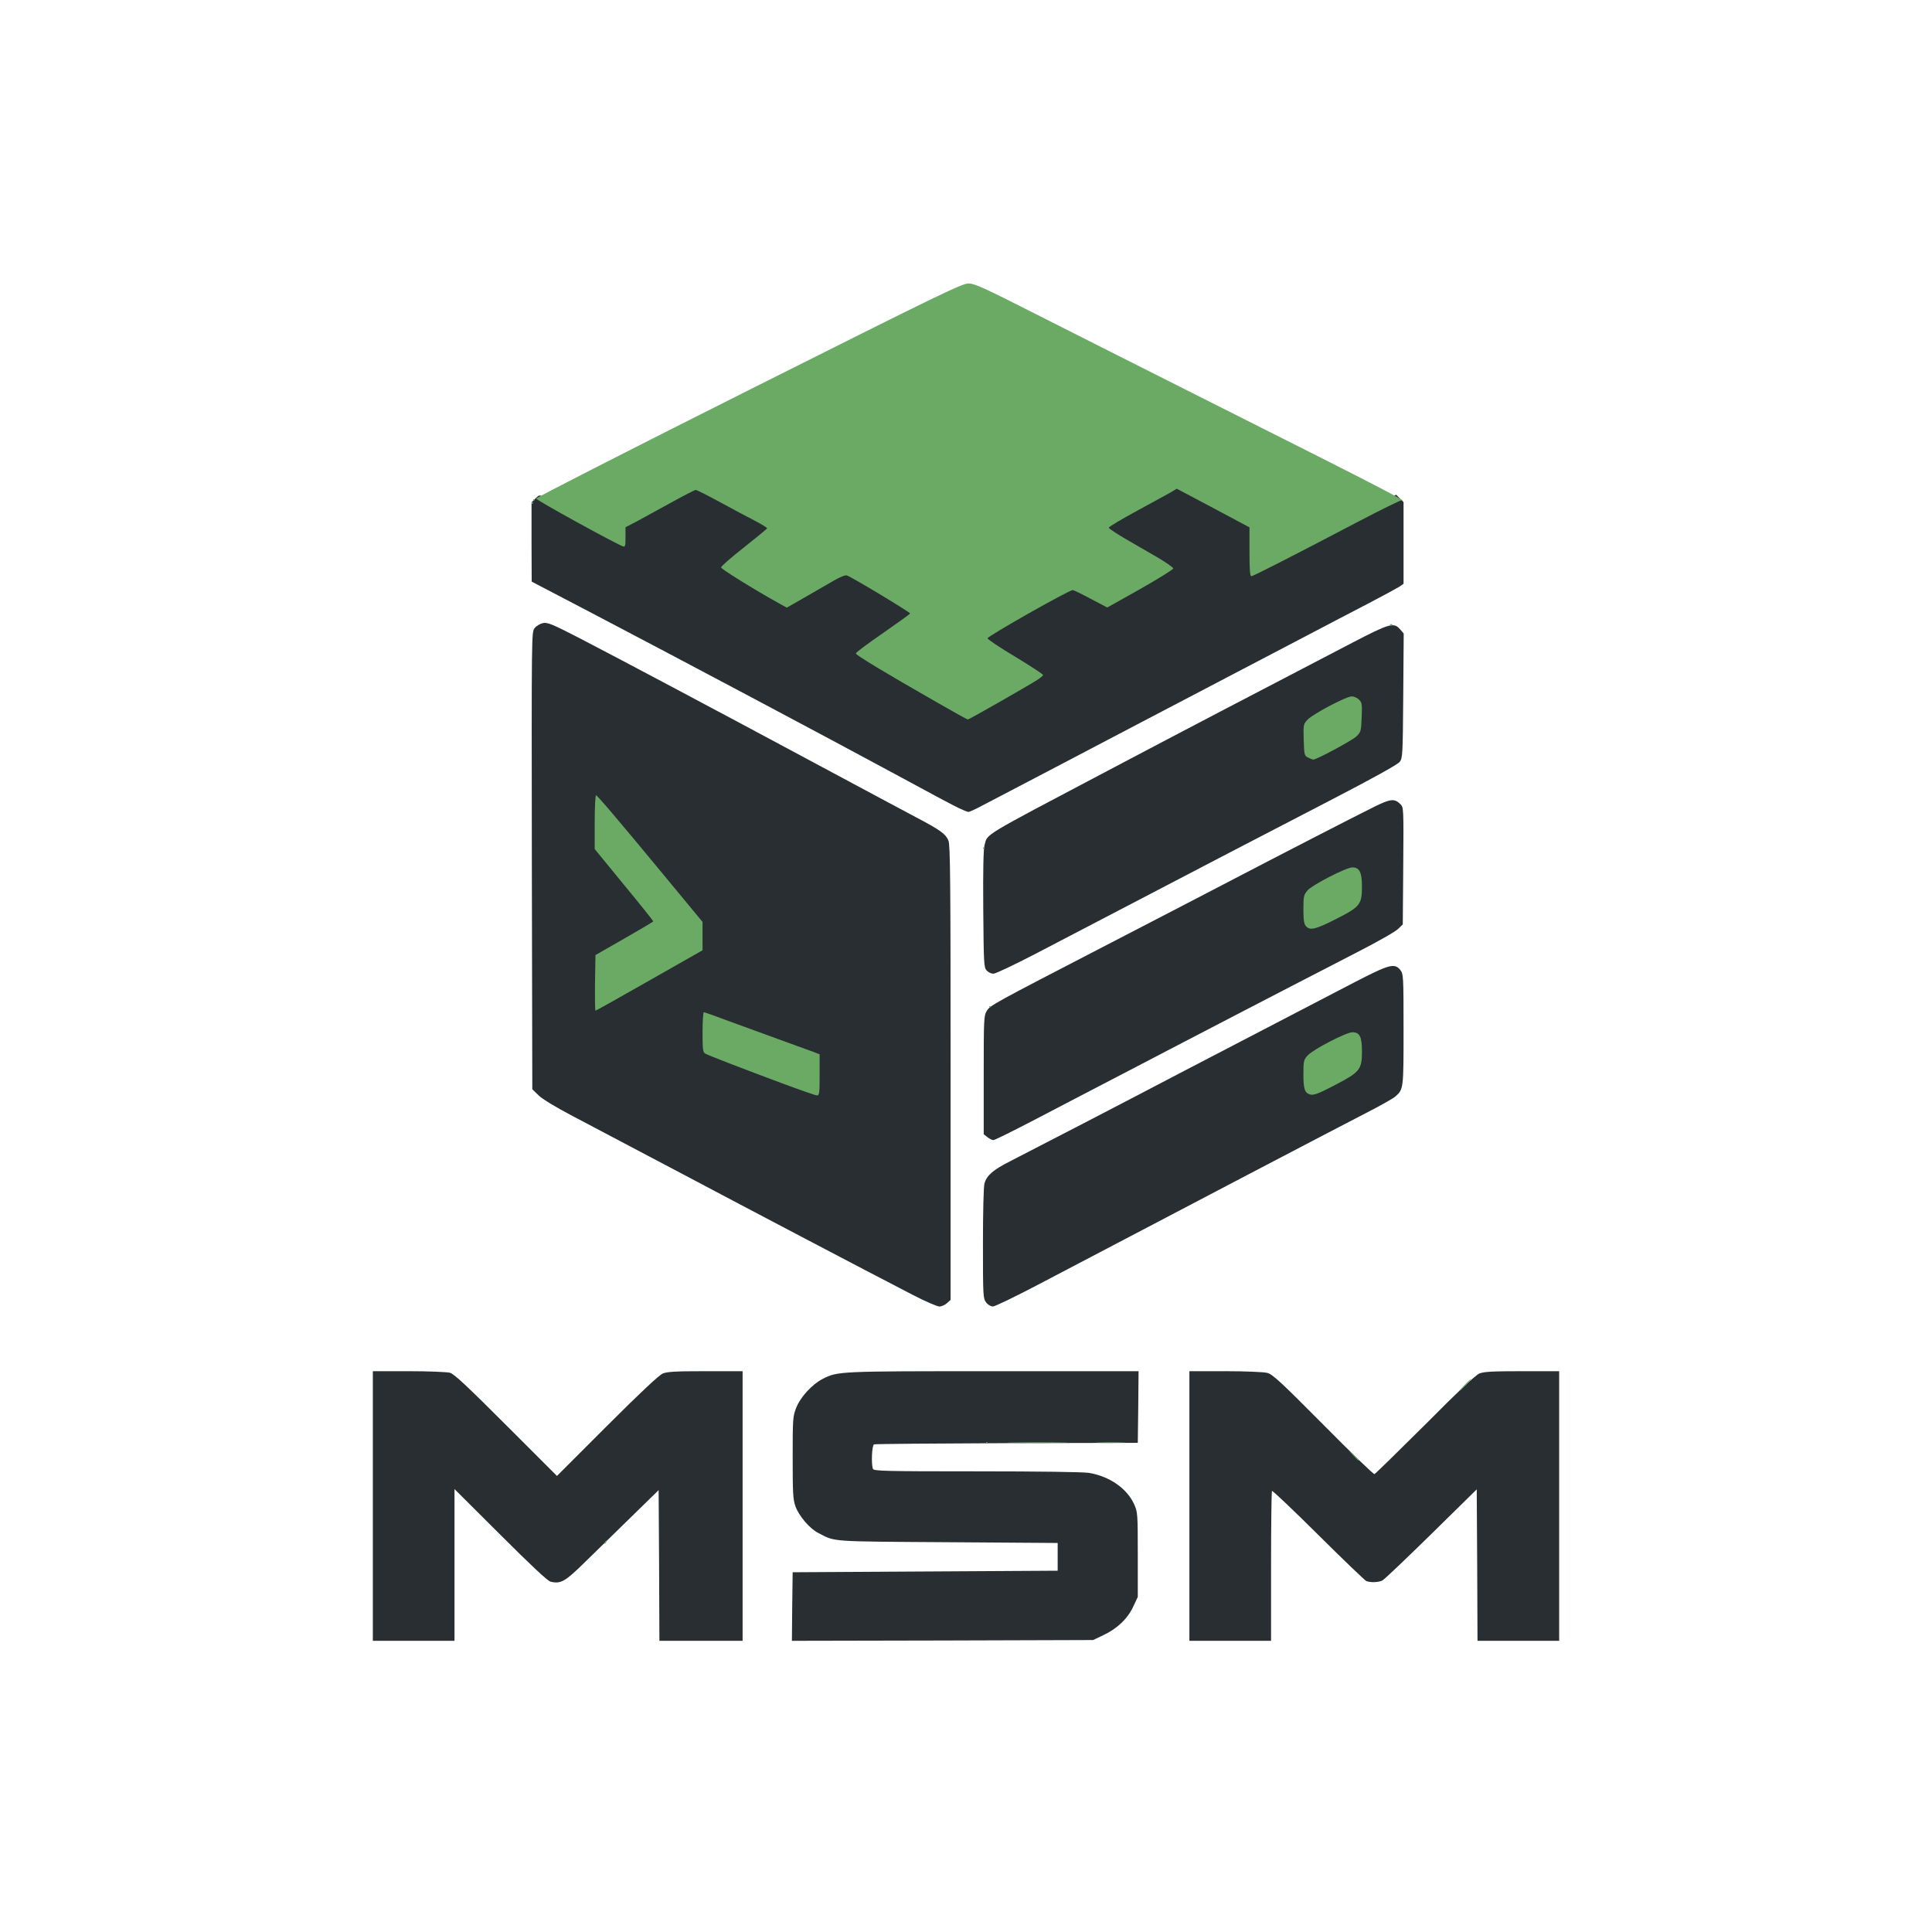
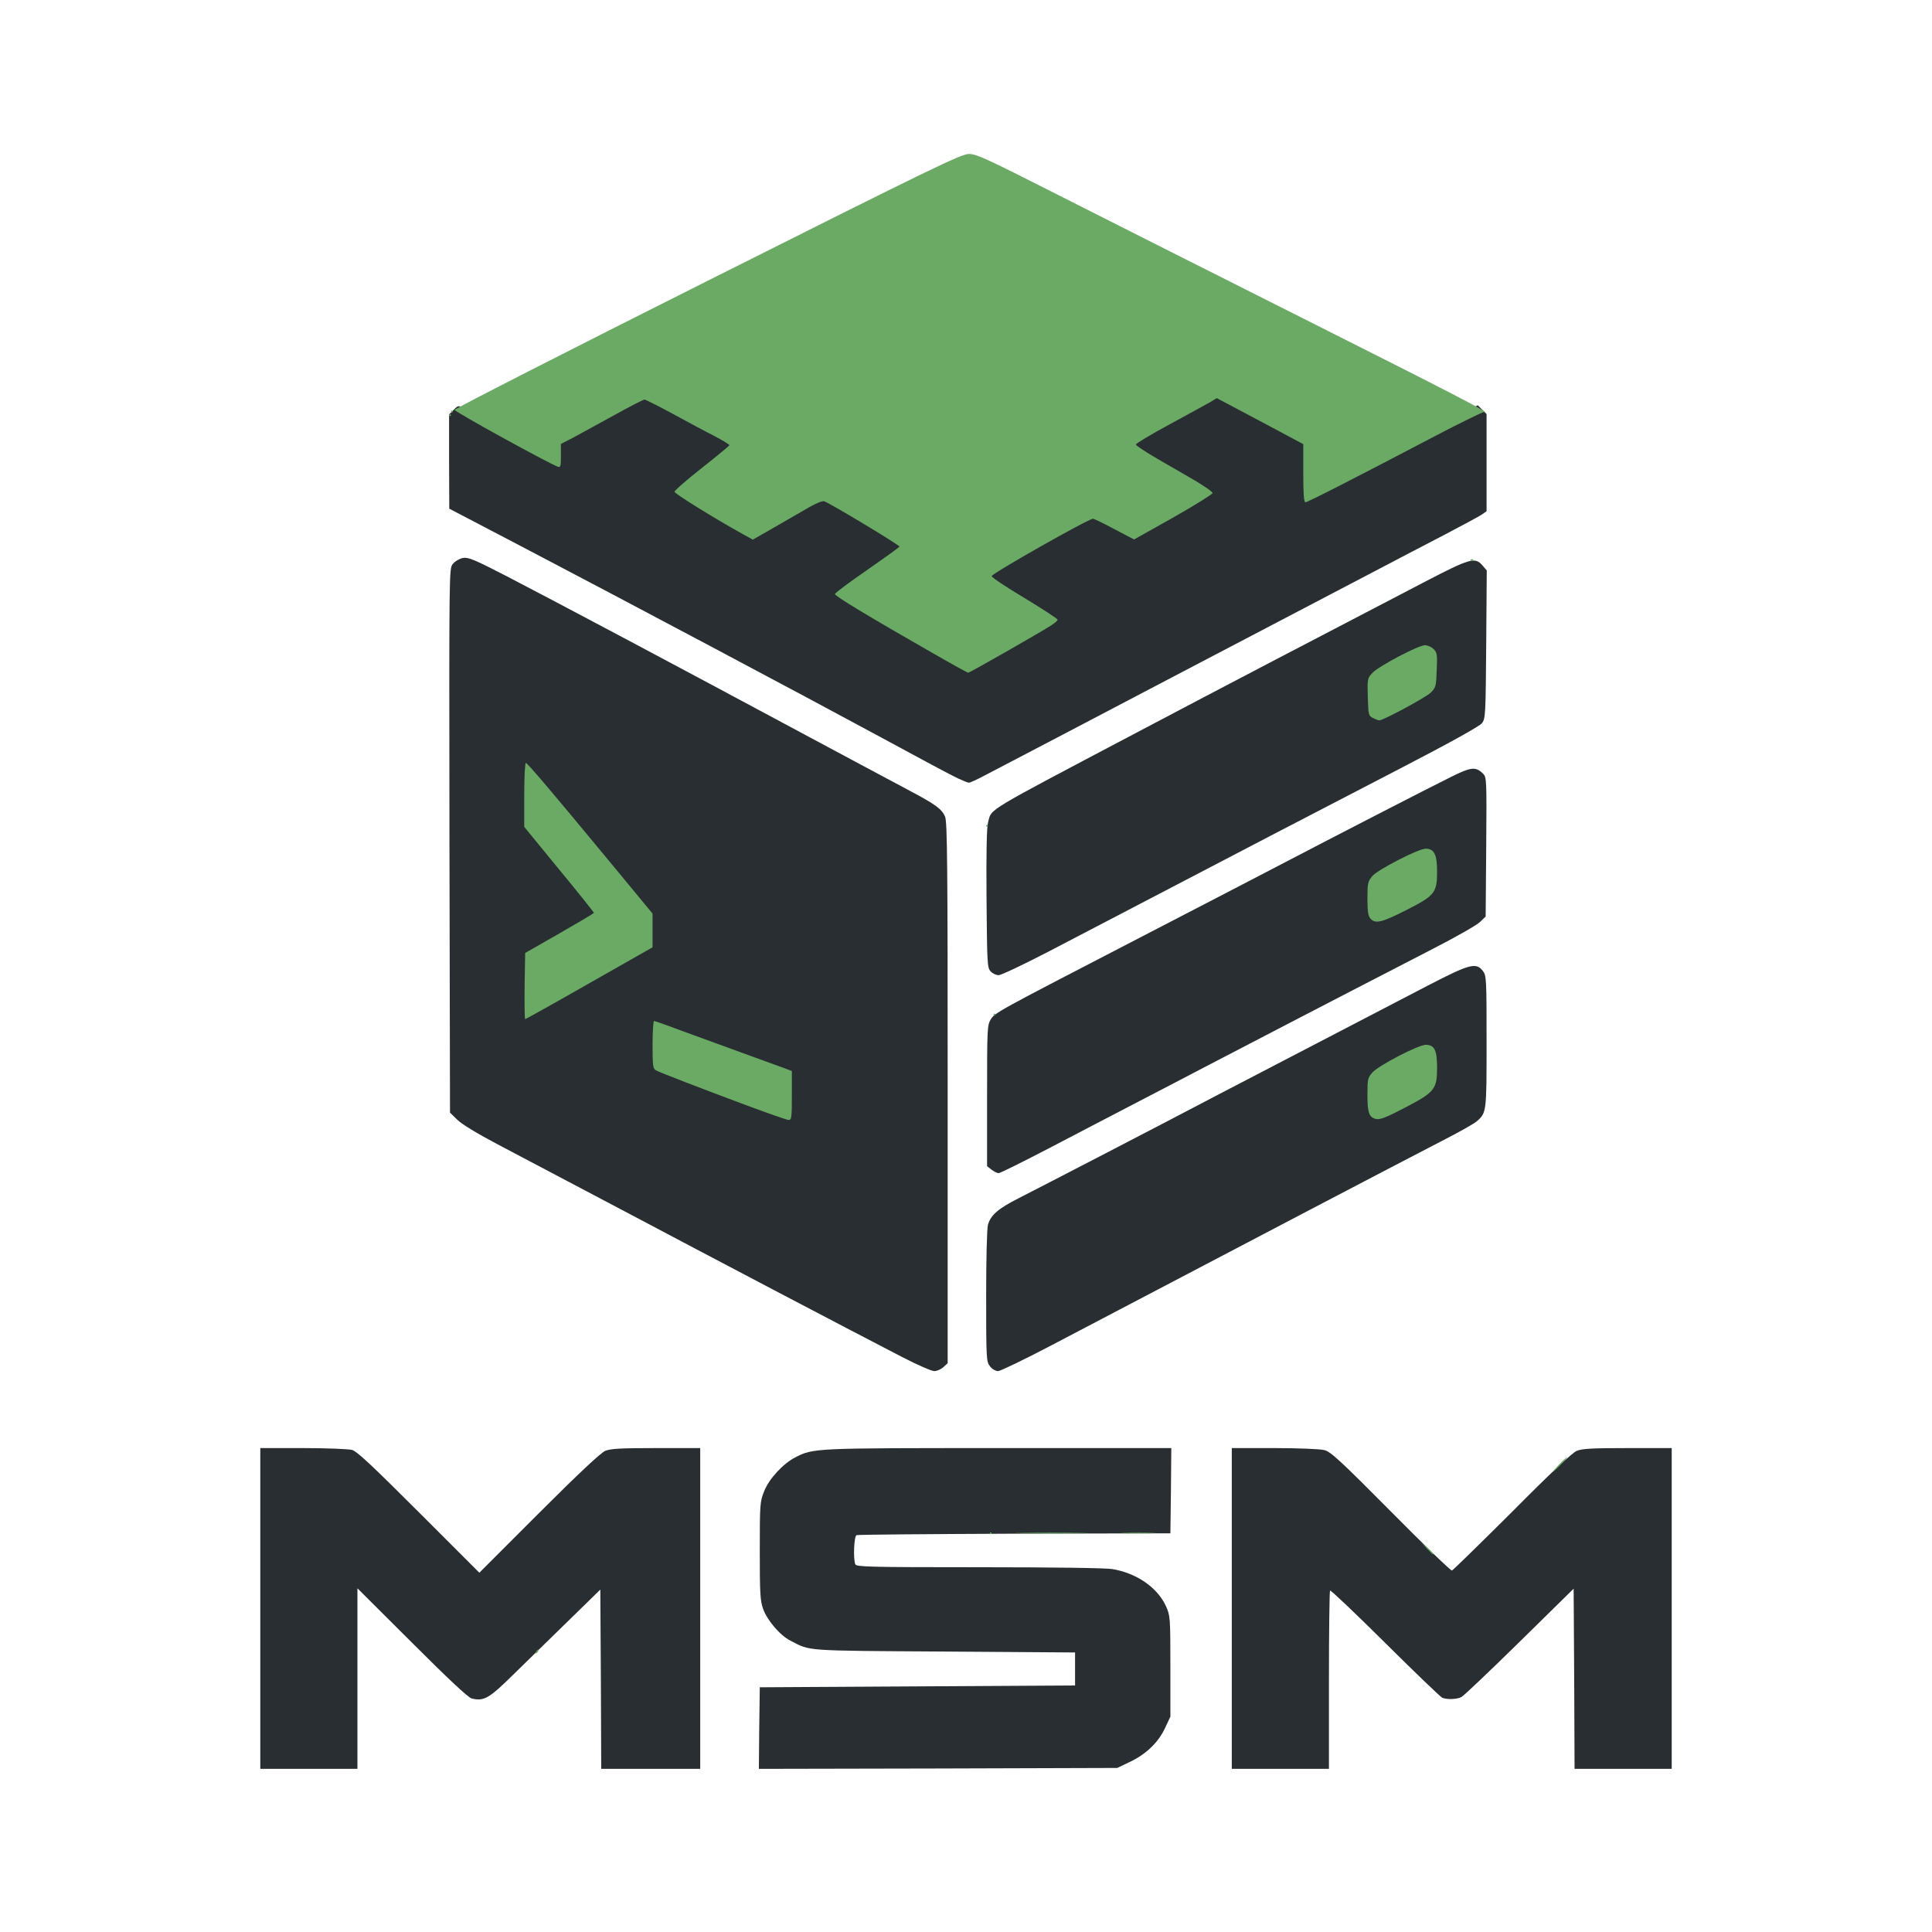
- <svg xmlns="http://www.w3.org/2000/svg" class="img-fluid" id="outputsvg" width="1254" height="1254" viewBox="0 0 12540 12540">
+ <svg xmlns="http://www.w3.org/2000/svg" class="img-fluid" id="outputsvg" width="1254" height="1254" viewBox="1000 1000 10540 10540">
  <g id="l2kCwaQI5RO1kZciVp7YUP4" fill="rgb(40,46,49)" style="transform: none;">
    <g style="transform: none;">
      <path id="pL44btG2j" d="M2420 9775 l0 -875 233 0 c127 0 248 5 267 10 27 7 111 86 365 340 l330 330 325 -325 c218 -218 337 -329 362 -340 30 -12 84 -15 278 -15 l240 0 0 875 0 875 -270 0 -270 0 -2 -489 -3 -489 -175 171 c-96 94 -232 226 -301 294 -132 130 -159 145 -226 129 -19 -5 -128 -107 -325 -304 l-298 -297 0 493 0 492 -265 0 -265 0 0 -875z" />
      <path id="p1BEDKDqWm" d="M5142 10428 l3 -223 860 -5 860 -5 0 -90 0 -90 -715 -5 c-772 -5 -727 -2 -837 -59 -57 -28 -128 -112 -150 -174 -16 -45 -18 -86 -18 -317 0 -256 1 -267 24 -325 27 -68 103 -150 169 -184 100 -51 98 -51 1110 -51 l942 0 -2 233 -3 232 -850 2 c-467 2 -856 5 -862 8 -14 5 -19 129 -7 159 6 14 74 16 673 16 404 0 691 4 729 10 133 22 247 101 293 203 23 51 24 60 24 327 l0 275 -29 62 c-36 78 -104 144 -194 186 l-67 32 -978 3 -977 2 2 -222z" />
      <path id="pRYTsz8Ol" d="M7720 9775 l0 -875 233 0 c128 0 250 5 272 11 34 8 88 58 363 335 177 179 327 324 333 322 6 -2 153 -146 328 -320 211 -213 328 -322 353 -333 30 -12 84 -15 278 -15 l240 0 0 875 0 875 -265 0 -265 0 -2 -492 -3 -491 -295 290 c-162 159 -305 295 -317 301 -24 13 -78 15 -105 4 -9 -4 -149 -138 -311 -299 -162 -161 -297 -289 -301 -286 -3 4 -6 224 -6 490 l0 483 -265 0 -265 0 0 -875z" />
      <path id="pwTAk6SLo" d="M5923 8404 c-321 -166 -1033 -540 -1518 -797 -280 -148 -591 -312 -690 -364 -110 -58 -196 -110 -220 -134 l-40 -39 -3 -1484 c-2 -1483 -2 -1483 18 -1509 12 -15 36 -29 55 -33 30 -5 60 7 242 101 270 140 882 465 1553 825 294 158 585 313 645 345 138 73 174 99 191 141 12 28 14 270 14 1507 l0 1474 -23 21 c-13 12 -35 22 -50 22 -15 0 -93 -34 -174 -76z m-633 -1433 l0 -98 -42 -16 c-24 -9 -119 -43 -213 -77 -93 -34 -230 -84 -303 -111 -73 -27 -135 -49 -137 -49 -3 0 -4 42 -3 93 l3 92 85 34 c79 31 602 230 608 231 1 0 2 -44 2 -99z m-1072 -656 l312 -177 0 -62 0 -62 -252 -305 c-139 -168 -282 -340 -318 -382 l-65 -78 -3 116 -3 115 191 232 c167 205 190 237 190 268 0 35 -1 35 -188 142 l-187 107 -3 136 c-1 75 1 135 5 132 4 -2 149 -84 321 -182z" />
      <path id="pd38p4oeY" d="M6401 8454 c-20 -26 -21 -38 -21 -383 0 -203 4 -371 10 -390 15 -52 55 -87 165 -143 124 -63 792 -409 1100 -571 340 -177 901 -469 1136 -591 228 -118 261 -126 298 -80 20 26 21 38 21 386 0 384 0 388 -52 434 -12 12 -99 61 -193 109 -273 141 -1042 544 -2134 1117 -145 76 -274 138 -286 138 -13 0 -33 -11 -44 -26z m2245 -1446 c139 -74 164 -101 164 -182 0 -31 -6 -61 -16 -74 l-16 -23 -116 61 c-151 78 -172 101 -172 181 0 58 12 99 29 99 4 0 61 -28 127 -62z" />
      <path id="pYooVd7cW" d="M6409 7381 l-24 -19 0 -384 c0 -362 1 -385 19 -415 23 -38 25 -39 786 -433 300 -155 660 -342 800 -415 306 -160 786 -407 927 -477 109 -54 134 -57 174 -17 19 19 20 30 17 399 l-3 380 -30 29 c-16 17 -136 85 -265 151 -129 67 -323 167 -430 222 -186 96 -524 272 -805 418 -71 37 -231 121 -355 185 -124 64 -345 180 -491 256 -146 76 -272 139 -281 139 -9 0 -26 -9 -39 -19z m2249 -1454 c83 -43 118 -66 132 -90 33 -53 23 -167 -14 -167 -7 0 -62 24 -123 54 -140 69 -163 94 -163 180 0 64 12 89 40 84 8 -2 66 -29 128 -61z" />
      <path id="pMK2ztceh" d="M6404 6299 c-18 -20 -19 -44 -22 -398 -2 -262 1 -389 9 -418 20 -73 -25 -46 794 -478 487 -257 954 -501 1590 -832 244 -127 272 -135 312 -89 l24 28 -3 403 c-3 386 -4 405 -23 430 -13 17 -169 104 -455 252 -377 195 -762 395 -1911 995 -135 70 -257 128 -271 128 -14 0 -33 -9 -44 -21z m2248 -1474 c133 -69 150 -88 156 -164 4 -62 -9 -101 -34 -101 -27 0 -228 110 -256 141 -25 26 -28 37 -28 97 0 71 12 96 41 87 9 -3 64 -30 121 -60z" />
      <path id="pOfUdJQyW" d="M6225 5246 c-27 -12 -216 -113 -420 -224 -425 -230 -1389 -742 -1962 -1042 l-392 -205 -1 -257 0 -257 25 -25 c25 -25 25 -25 58 -7 83 47 485 261 491 261 3 0 6 -22 6 -49 l0 -49 68 -35 c37 -20 136 -74 221 -121 200 -111 192 -111 382 -8 79 43 181 98 227 121 80 42 82 44 81 80 0 34 -7 41 -134 141 -105 82 -132 107 -122 117 18 17 340 206 352 206 6 0 48 -22 95 -50 225 -131 250 -143 287 -143 31 0 79 24 245 123 l208 122 0 35 c0 35 -4 39 -160 145 -88 61 -160 112 -160 115 0 5 157 97 488 288 105 60 171 92 183 89 24 -6 409 -229 409 -236 -1 -4 -72 -49 -160 -101 l-159 -95 -1 -42 0 -41 178 -100 c340 -191 362 -202 405 -202 29 0 66 14 131 49 l91 48 170 -96 c94 -53 176 -100 184 -105 9 -6 -9 -20 -61 -51 -40 -23 -127 -74 -193 -112 l-120 -70 0 -39 0 -39 186 -100 c102 -55 202 -110 223 -122 20 -13 49 -23 63 -23 15 0 134 57 265 126 l238 127 0 149 0 149 238 -122 c130 -68 338 -176 461 -240 l223 -118 24 24 24 24 0 265 0 265 -27 19 c-16 10 -104 58 -198 107 -93 48 -303 158 -465 243 -162 85 -392 205 -510 267 -118 62 -348 182 -510 267 -337 177 -919 482 -1029 539 -41 22 -79 39 -85 39 -6 0 -33 -11 -61 -24z" />
    </g>
  </g>
  <g id="l6QhpHab1mb17U4VYvKqEhv" fill="rgb(107,170,101)" style="transform: none;">
    <g style="transform: none;">
      <path id="p17bd5MkT2" d="M3925 10010 c3 -5 8 -10 11 -10 3 0 2 5 -1 10 -3 6 -8 10 -11 10 -3 0 -2 -4 1 -10z" />
      <path id="pQhyfKIkL" d="M8784 9448 l-29 -33 33 29 c30 28 37 36 29 36 -2 0 -16 -15 -33 -32z" />
      <path id="pCfx7frHo" d="M6400 9365 c0 -3 2 -5 5 -5 3 0 5 2 5 5 0 3 -2 5 -5 5 -3 0 -5 -2 -5 -5z" />
      <path id="pLiKmunmO" d="M6578 9363 c90 -2 234 -2 320 0 86 1 13 3 -163 3 -176 0 -247 -2 -157 -3z" />
      <path id="pcsgIGocQ" d="M7133 9363 c42 -2 112 -2 155 0 42 1 7 3 -78 3 -85 0 -120 -2 -77 -3z" />
      <path id="pfyxUdkPy" d="M9505 8990 c21 -22 41 -40 44 -40 3 0 -13 18 -34 40 -21 22 -41 40 -44 40 -3 0 13 -18 34 -40z" />
      <path id="p129VGhbBr" d="M5075 7031 c-247 -92 -473 -179 -497 -192 -16 -9 -18 -26 -18 -139 0 -72 4 -130 8 -130 5 0 76 25 158 56 82 30 230 84 329 120 99 36 199 72 223 81 l42 16 0 133 c0 121 -2 134 -17 134 -10 0 -112 -36 -228 -79z" />
      <path id="pNPZQ0eQp" d="M8500 7103 c-32 -11 -40 -37 -40 -130 0 -87 2 -94 28 -123 36 -39 250 -150 290 -150 48 0 62 29 62 126 0 114 -14 132 -162 210 -120 63 -152 76 -178 67z" />
      <path id="pTVQwcoA3" d="M3862 6379 l3 -180 187 -107 c103 -59 188 -109 188 -112 0 -3 -85 -110 -190 -237 l-190 -232 0 -176 c0 -97 4 -175 9 -173 11 4 138 153 439 517 l252 305 0 92 0 92 -345 196 c-189 108 -347 196 -350 196 -3 0 -4 -81 -3 -181z" />
      <path id="pGEcSAERT" d="M6420 6535 c0 -3 2 -5 5 -5 3 0 5 2 5 5 0 3 -2 5 -5 5 -3 0 -5 -2 -5 -5z" />
      <path id="pNINwBUKw" d="M8477 6012 c-13 -14 -17 -39 -17 -110 0 -84 2 -93 27 -123 30 -35 251 -149 291 -149 46 0 62 32 62 124 0 117 -12 132 -170 212 -132 67 -167 75 -193 46z" />
      <path id="p1FzIjDttp" d="M6380 5505 c0 -3 2 -5 5 -5 3 0 5 2 5 5 0 3 -2 5 -5 5 -3 0 -5 -2 -5 -5z" />
      <path id="pN5Gig5Si" d="M8490 4917 c-24 -12 -25 -17 -28 -114 -3 -99 -2 -103 25 -132 35 -37 251 -151 287 -151 14 0 35 9 47 21 19 19 21 30 17 115 -3 89 -5 95 -33 123 -28 27 -259 151 -280 151 -6 0 -21 -6 -35 -13z" />
      <path id="p6FPSHopO" d="M6085 4561 c-350 -200 -530 -309 -530 -320 0 -6 79 -65 175 -131 96 -67 176 -124 177 -128 3 -7 -374 -234 -410 -247 -9 -4 -44 10 -84 33 -37 22 -122 70 -187 108 l-119 68 -51 -28 c-162 -90 -376 -223 -376 -233 0 -7 67 -66 149 -130 82 -65 150 -121 150 -124 1 -4 -36 -26 -81 -50 -46 -23 -148 -78 -227 -121 -79 -43 -149 -78 -155 -78 -7 0 -82 39 -167 86 -85 47 -184 101 -221 121 l-68 35 0 65 c0 58 -2 64 -17 59 -56 -21 -563 -300 -563 -310 0 -6 621 -323 1380 -704 1235 -620 1384 -692 1426 -692 40 0 95 25 438 199 215 109 832 420 1371 691 830 417 1062 537 1000 518 -5 -1 -127 58 -270 133 -446 234 -691 359 -703 359 -9 0 -12 -45 -12 -159 l0 -158 -236 -126 -236 -125 -36 22 c-20 11 -119 66 -221 121 -102 55 -185 105 -184 110 0 6 52 40 114 76 63 36 157 91 209 121 52 31 95 61 95 68 0 6 -96 66 -214 133 l-214 120 -107 -56 c-59 -32 -112 -57 -117 -57 -25 0 -553 299 -553 313 0 7 81 61 180 120 99 60 180 113 180 118 0 5 -17 19 -37 32 -73 46 -443 257 -451 257 -4 0 -93 -49 -197 -109z" />
      <path id="pzNQOH4Cs" d="M9023 4053 c4 -3 10 -3 14 0 3 4 0 7 -7 7 -7 0 -10 -3 -7 -7z" />
      <path id="pCKlpdEq8" d="M3450 3265 c0 -3 2 -5 5 -5 3 0 5 2 5 5 0 3 -2 5 -5 5 -3 0 -5 -2 -5 -5z" />
      <path id="pI1pKfH4E" d="M3460 3245 c0 -3 2 -5 5 -5 3 0 5 2 5 5 0 3 -2 5 -5 5 -3 0 -5 -2 -5 -5z" />
    </g>
  </g>
</svg>
